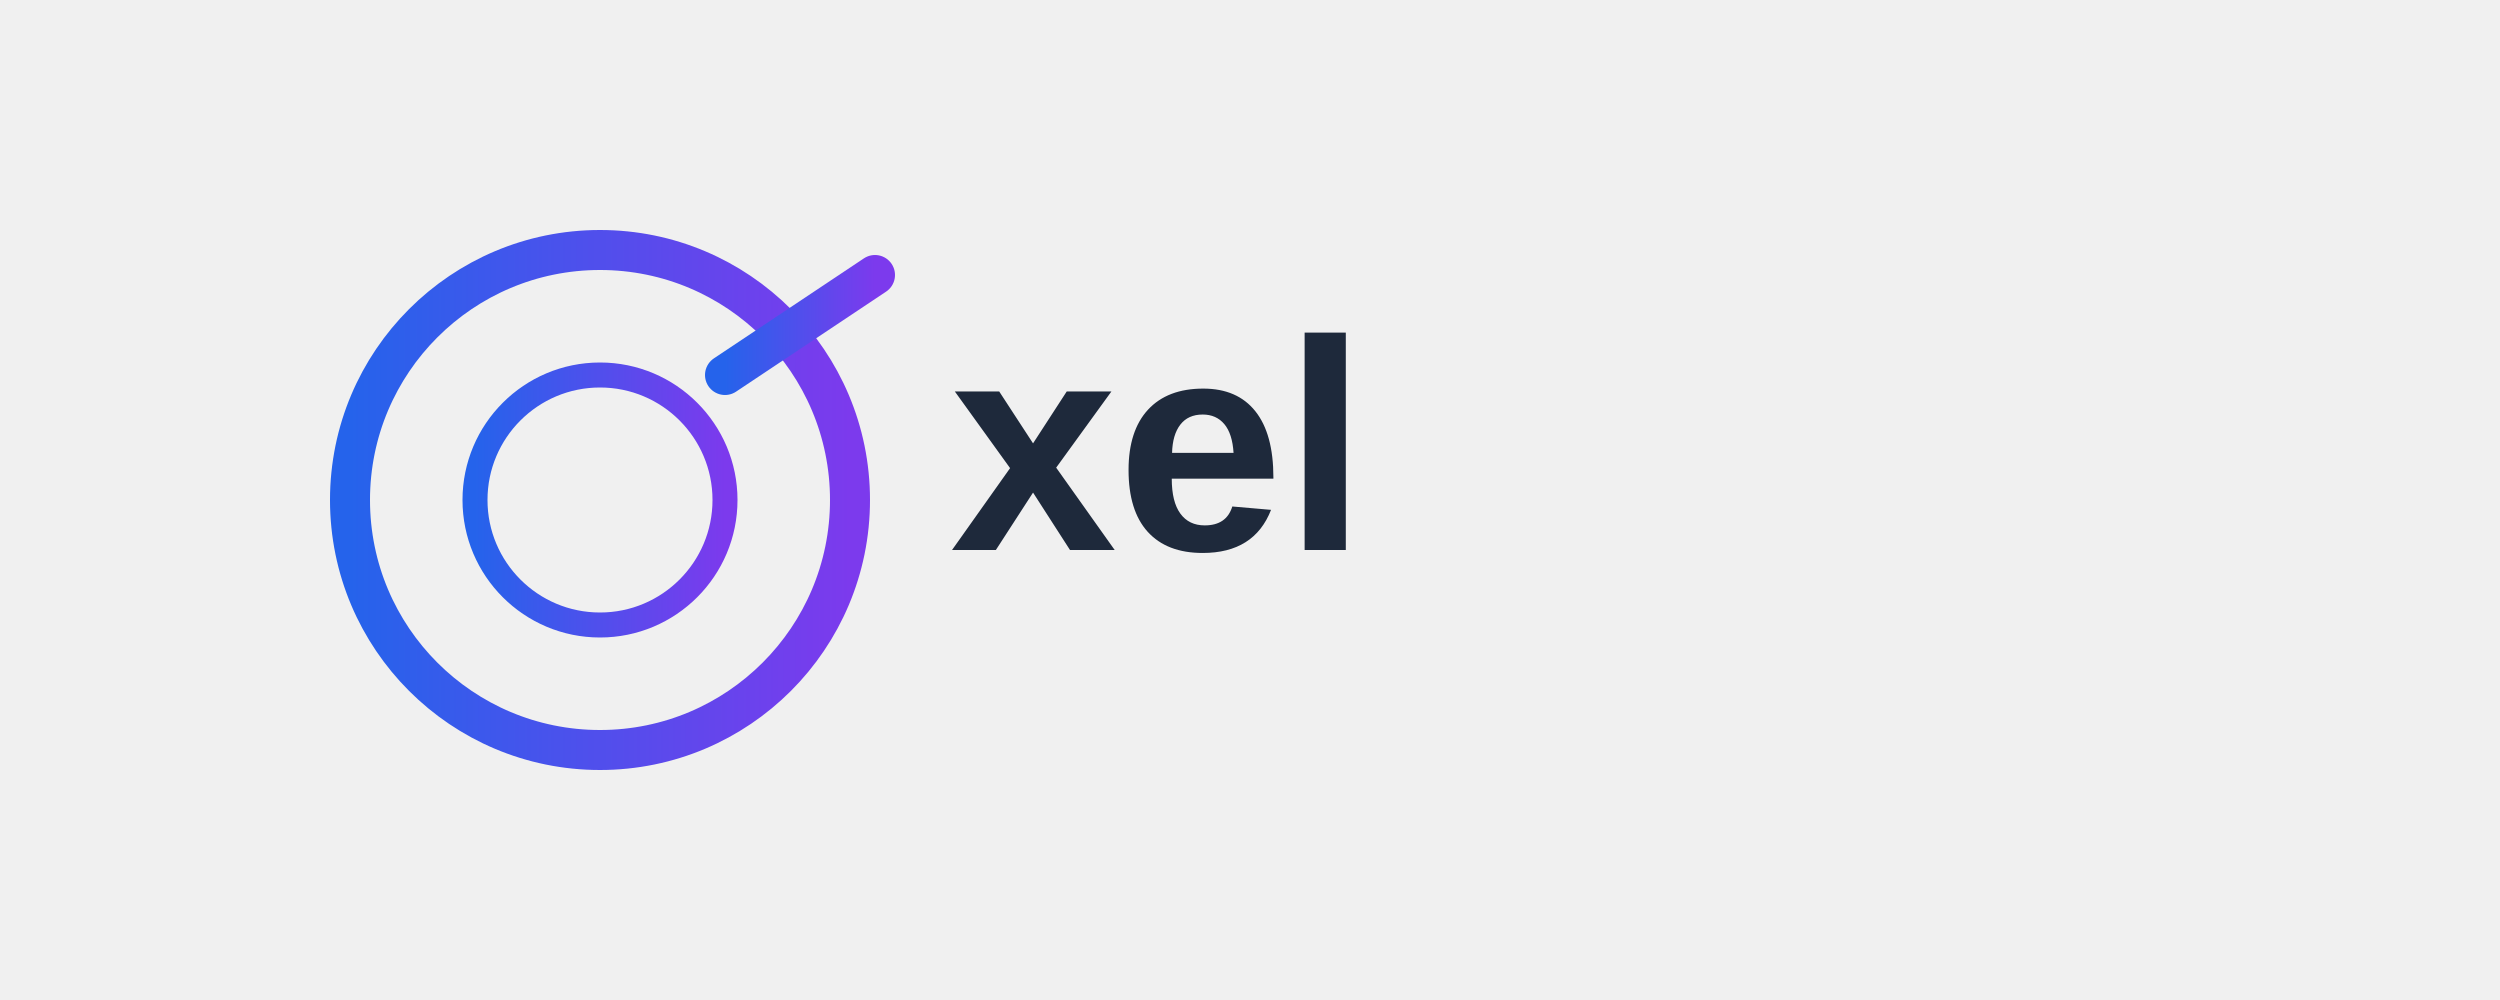
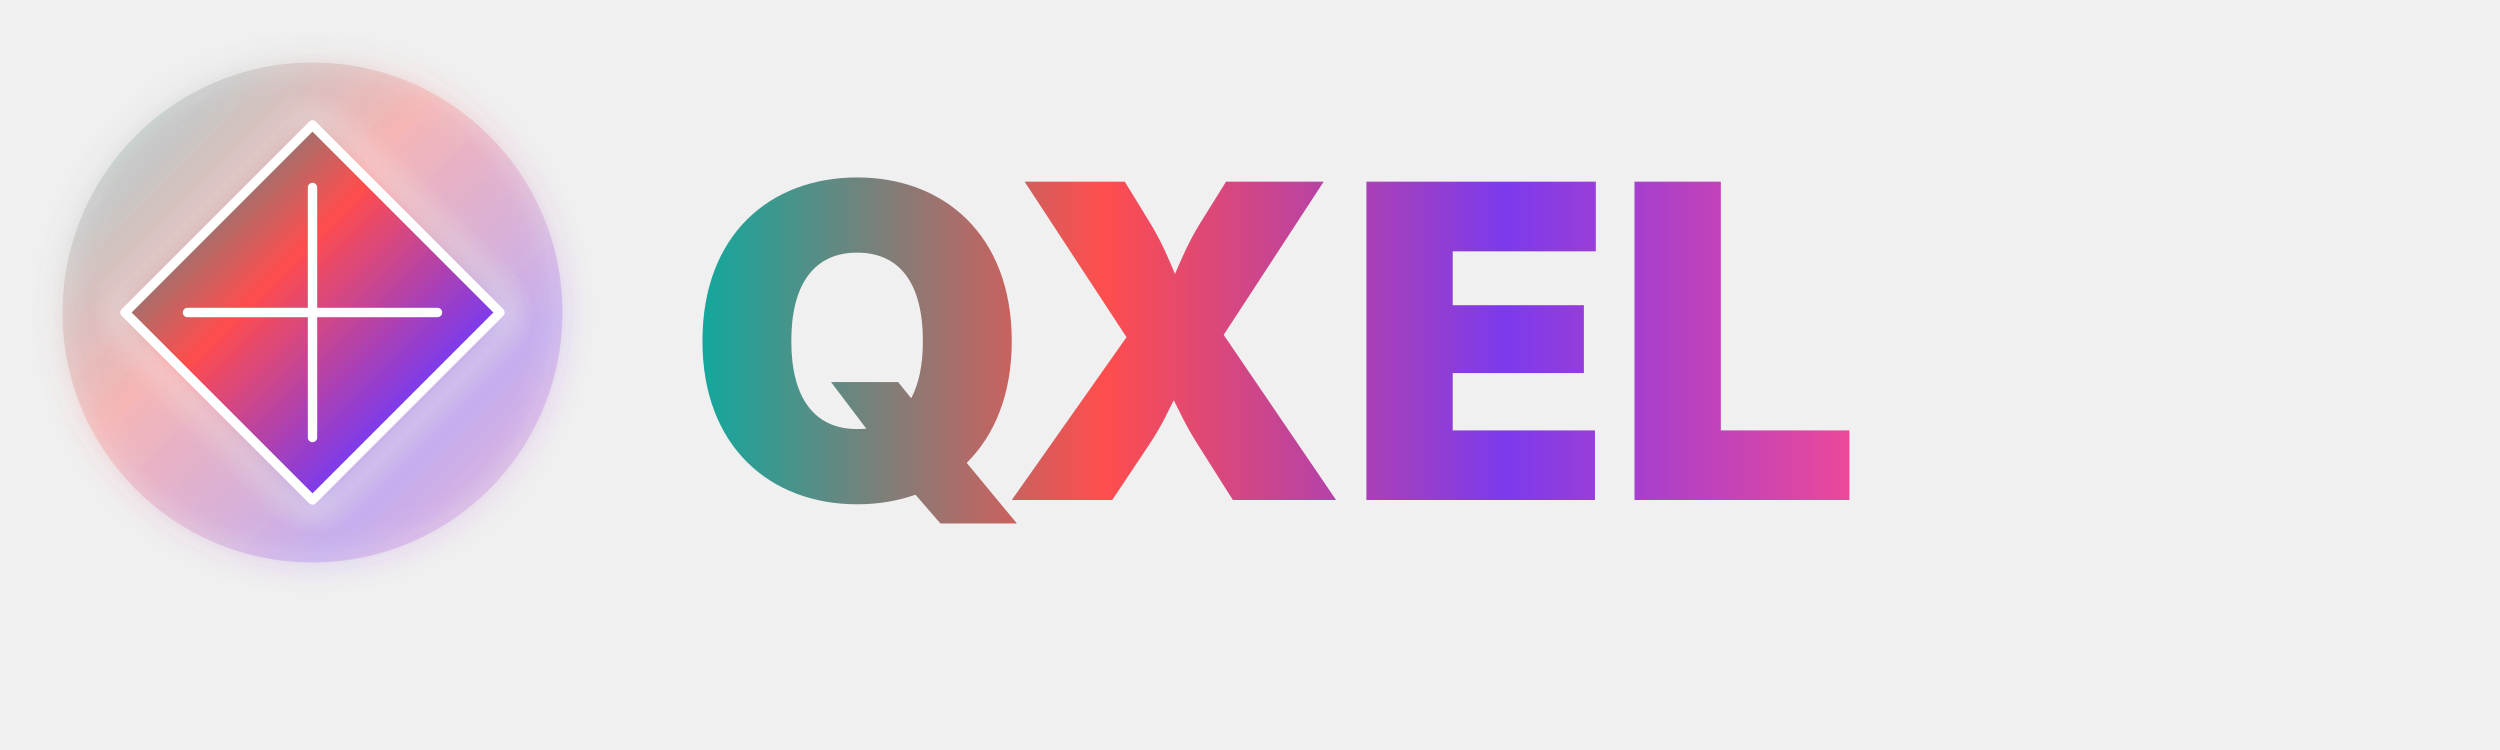
- <svg xmlns="http://www.w3.org/2000/svg" width="500" height="200" viewBox="0 0 500 200">
+ <svg xmlns="http://www.w3.org/2000/svg" viewBox="0 0 800 240" width="800" height="240">
  <defs>
-     <linearGradient id="gradient" x1="0%" x2="100%" y1="0%" y2="0%">
-       <stop offset="0%" stop-color="#2563eb" />
-       <stop offset="100%" stop-color="#7c3aed" />
+     <linearGradient id="textGrad" x1="0%" y1="0%" x2="100%" y2="0%">
+       <stop offset="0%" stop-color="#12a89d" />
+       <stop offset="35%" stop-color="#ff4d4d" />
+       <stop offset="70%" stop-color="#7c3aed" />
+       <stop offset="100%" stop-color="#ec4899" />
    </linearGradient>
+     <linearGradient id="coreGrad" x1="0%" y1="0%" x2="100%" y2="100%">
+       <stop offset="0%" stop-color="#12a89d" />
+       <stop offset="40%" stop-color="#ff4d4d" />
+       <stop offset="75%" stop-color="#7c3aed" />
+       <stop offset="100%" stop-color="#ec4899" />
+     </linearGradient>
+     <filter id="glow" x="-50%" y="-50%" width="200%" height="200%">
+       <feGaussianBlur stdDeviation="5" result="blur" />
+       <feMerge>
+         <feMergeNode in="blur" />
+         <feMergeNode in="SourceGraphic" />
+       </feMerge>
+     </filter>
  </defs>
-   <circle cx="120" cy="100" r="50" fill="none" stroke="url(#gradient)" stroke-width="8" />
-   <circle cx="120" cy="100" r="25" fill="none" stroke="url(#gradient)" stroke-width="5" />
-   <path stroke="url(#gradient)" stroke-linecap="round" stroke-width="8" d="M145 75L175 55" />
-   <text x="190" y="110" fill="#1e293b" font-family="Arial, sans-serif" font-size="60" font-weight="700">xel</text>
+   <g filter="url(#glow)">
+     <circle cx="100" cy="100" r="80" fill="url(#coreGrad)" opacity="0.2" />
+     <polygon points="100,40 160,100 100,160 40,100" fill="url(#coreGrad)" stroke="#ffffff" stroke-width="3" stroke-linejoin="round" />
+     <line x1="60" y1="100" x2="140" y2="100" stroke="#ffffff" stroke-width="3" stroke-linecap="round" />
+     <line x1="100" y1="60" x2="100" y2="140" stroke="#ffffff" stroke-width="3" stroke-linecap="round" />
+   </g>
+   <text x="220" y="160" font-family="Inter, sans-serif" font-size="140" font-weight="900" fill="url(#textGrad)">
+     QXEL
+   </text>
</svg>
